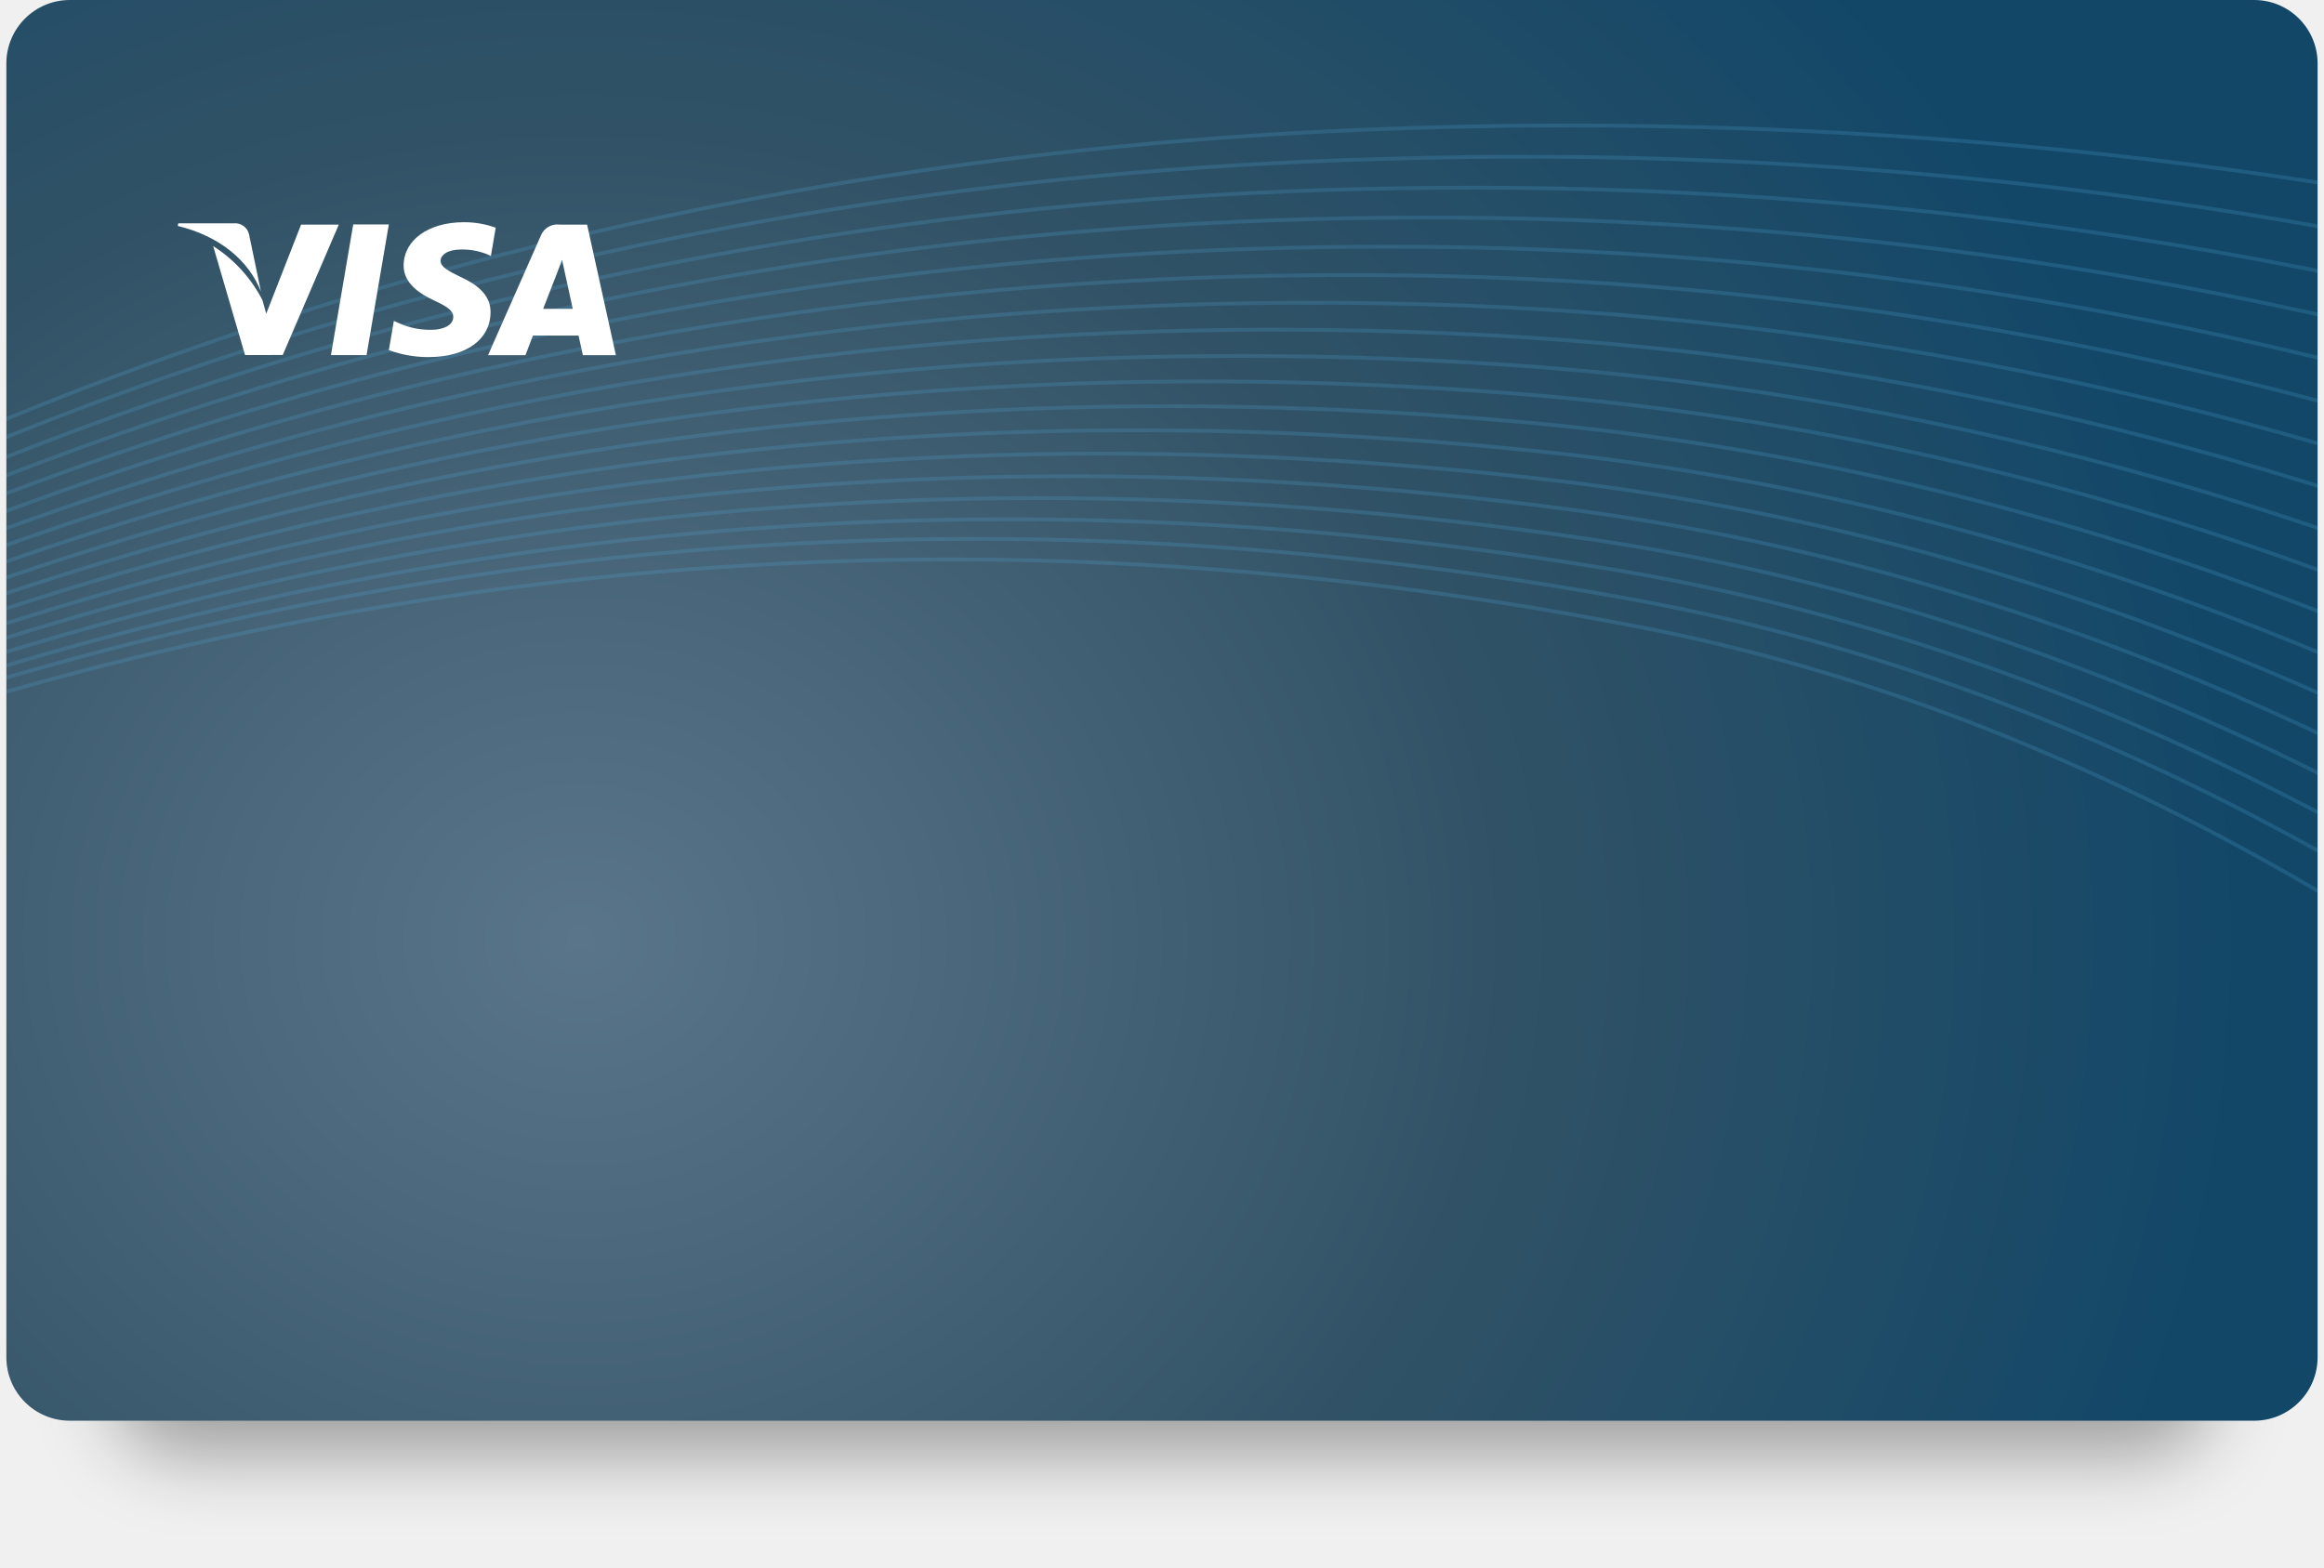
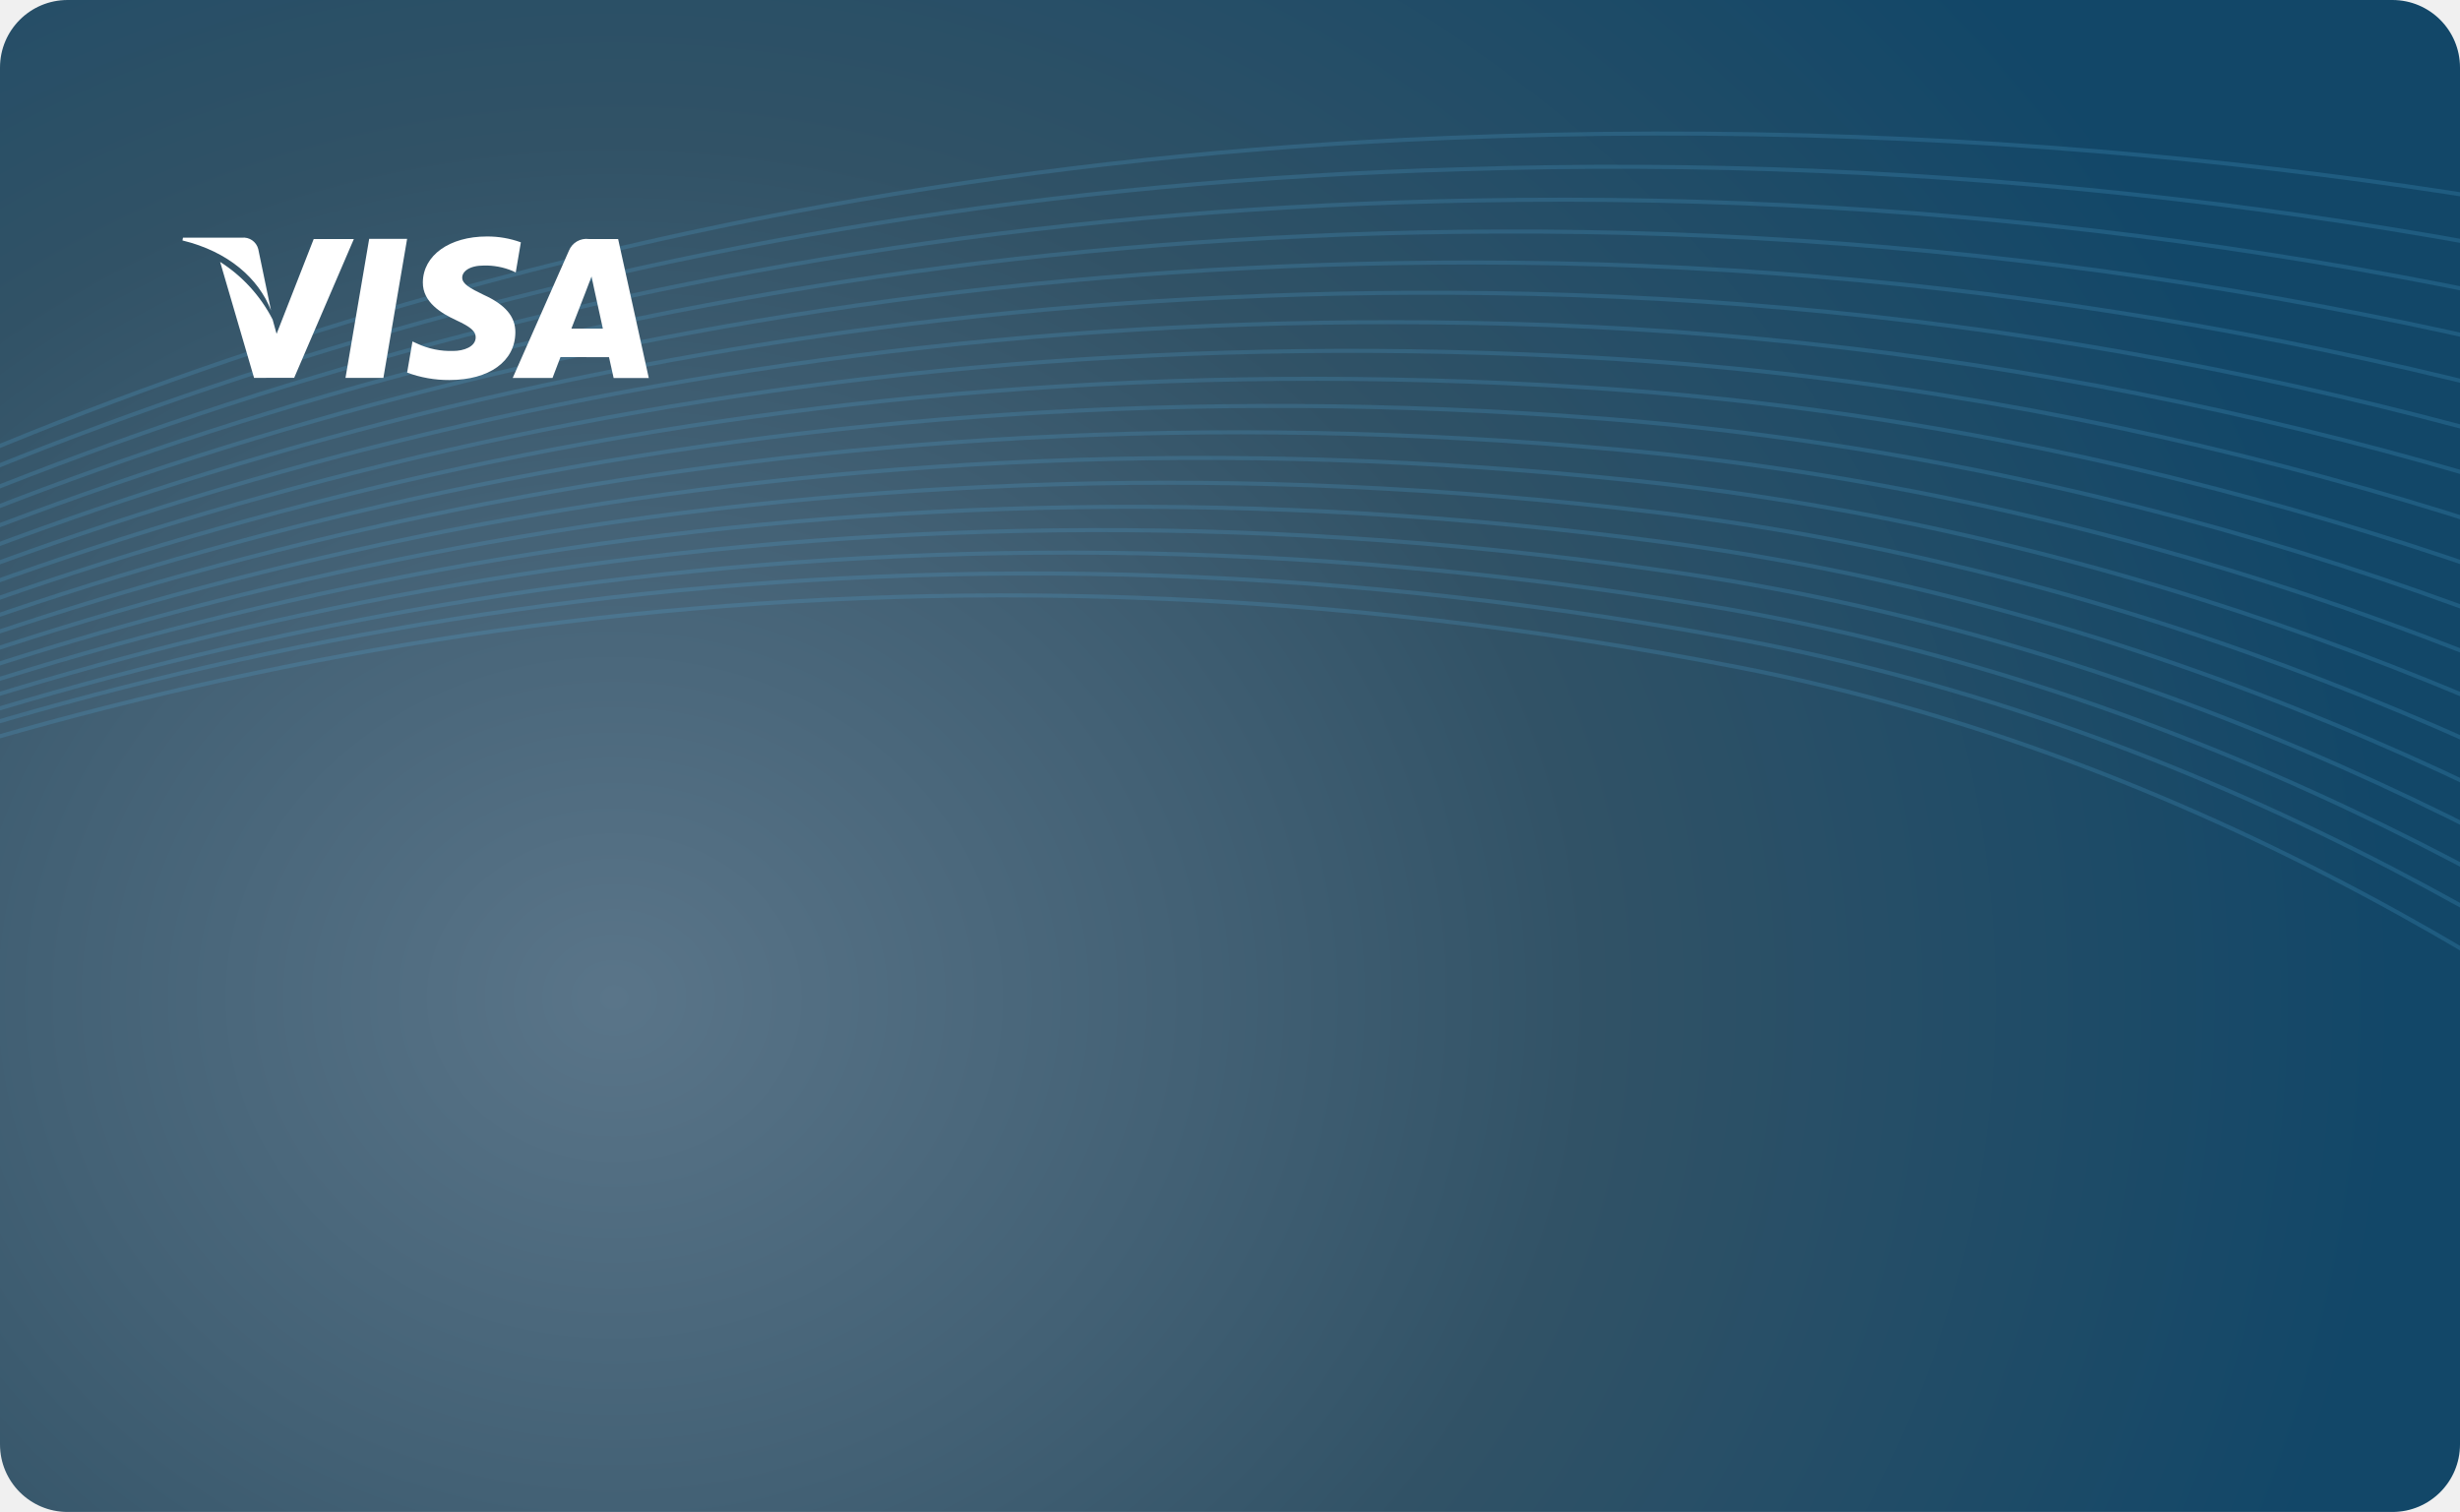
- <svg xmlns="http://www.w3.org/2000/svg" width="366.008" height="246.953" viewBox="0 0 366.008 246.953">
+ <svg xmlns="http://www.w3.org/2000/svg" width="364" height="223.782" viewBox="0 0 364 223.782">
  <defs>
-     <filter id="Rectangle_1" x="0" y="7" width="366.008" height="239.953" filterUnits="userSpaceOnUse">
-       <feOffset dy="6" input="SourceAlpha" />
-       <feGaussianBlur stdDeviation="6" result="blur" />
-       <feFlood flood-opacity="0.349" />
-       <feComposite operator="in" in2="blur" />
-       <feComposite in="SourceGraphic" />
-     </filter>
    <radialGradient id="radial-gradient" cx="0.248" cy="0.661" r="1.189" gradientTransform="translate(0.095 0.081) scale(0.615 0.878)" gradientUnits="objectBoundingBox">
      <stop offset="0" stop-color="#5a7589" />
      <stop offset="0.323" stop-color="#436175" />
      <stop offset="0.549" stop-color="#315266" />
      <stop offset="1" stop-color="#124768" />
    </radialGradient>
    <clipPath id="clip-path">
      <rect id="Rectangle_3" data-name="Rectangle 3" width="364" height="223.782" fill="none" />
    </clipPath>
  </defs>
-   <g id="Group_4" data-name="Group 4" transform="translate(-31 -351.109)">
+   <g id="Group_4" data-name="Group 4" transform="translate(-32 -351.109)">
    <g id="img-credit-card-visa-front" transform="translate(-309 -36.891)">
-       <g transform="matrix(1, 0, 0, 1, 340, 388)" filter="url(#Rectangle_1)">
-         <rect id="Rectangle_1-2" data-name="Rectangle 1" width="330.008" height="203.953" rx="10" transform="translate(18 19)" fill="#fff" />
-       </g>
+       <rect id="Rectangle_1" data-name="Rectangle 1" width="330.008" height="203.953" rx="10" transform="translate(358 407)" fill="#fff" />
      <g id="Group_3" data-name="Group 3" transform="translate(341 388)">
        <rect id="Rectangle_2" data-name="Rectangle 2" width="364" height="223.782" rx="10" fill="url(#radial-gradient)" />
        <g id="Group_2" data-name="Group 2" clip-path="url(#clip-path)">
          <g id="Group_1" data-name="Group 1" transform="translate(-198.203 19.768)" opacity="0.2">
            <path id="Path_1" data-name="Path 1" d="M747.561,411.424c34.661-39.985,167.777-173.27,411.848-183.3,84.534-3.473,155.961,7.008,210.459,20.2" transform="translate(-747.56 -227.457)" fill="none" stroke="#53aee0" stroke-linecap="round" stroke-width="0.6" />
            <path id="Path_2" data-name="Path 2" d="M747.561,410.568c34.994-39.6,170.151-172.6,414.432-179.283a716.519,716.519,0,0,1,207.873,23.9" transform="translate(-747.56 -226.003)" fill="none" stroke="#53aee0" stroke-linecap="round" stroke-width="0.6" />
            <path id="Path_3" data-name="Path 3" d="M747.561,409.77c35.328-39.081,172.545-171.359,417.016-175.3a682.624,682.624,0,0,1,205.288,27.807" transform="translate(-747.56 -224.575)" fill="none" stroke="#53aee0" stroke-linecap="round" stroke-width="0.6" />
            <path id="Path_4" data-name="Path 4" d="M747.561,408.986c35.658-38.655,174.932-170.453,419.6-171.288a647.9,647.9,0,0,1,202.707,31.6" transform="translate(-747.56 -223.194)" fill="none" stroke="#53aee0" stroke-linecap="round" stroke-width="0.6" />
            <path id="Path_5" data-name="Path 5" d="M747.561,408.224c35.985-38.243,177.325-169.58,422.185-167.262a615.96,615.96,0,0,1,200.126,35.379" transform="translate(-747.56 -221.846)" fill="none" stroke="#53aee0" stroke-linecap="round" stroke-width="0.6" />
            <path id="Path_6" data-name="Path 6" d="M747.56,407.488c36.308-37.845,179.723-168.747,424.769-163.229a586.733,586.733,0,0,1,197.537,39.149" transform="translate(-747.56 -220.532)" fill="none" stroke="#53aee0" stroke-linecap="round" stroke-width="0.6" />
            <path id="Path_7" data-name="Path 7" d="M747.561,406.773c36.634-37.466,182.128-167.951,427.353-159.184A559.914,559.914,0,0,1,1369.87,290.5" transform="translate(-747.56 -219.25)" fill="none" stroke="#53aee0" stroke-linecap="round" stroke-width="0.6" />
            <path id="Path_8" data-name="Path 8" d="M747.561,406.083c36.954-37.1,184.537-167.2,429.936-155.132,77.184,3.8,142.5,24.343,192.369,46.657" transform="translate(-747.56 -218.003)" fill="none" stroke="#53aee0" stroke-linecap="round" stroke-width="0.6" />
            <path id="Path_9" data-name="Path 9" d="M747.561,405.417c37.278-36.754,186.959-166.485,432.521-151.068,76.131,4.78,140.578,26.765,189.786,50.4" transform="translate(-747.56 -216.788)" fill="none" stroke="#53aee0" stroke-linecap="round" stroke-width="0.6" />
            <path id="Path_10" data-name="Path 10" d="M747.561,404.778c37.6-36.421,189.386-165.821,435.1-147,75.08,5.752,138.654,29.172,187.2,54.128" transform="translate(-747.56 -215.607)" fill="none" stroke="#53aee0" stroke-linecap="round" stroke-width="0.6" />
            <path id="Path_11" data-name="Path 11" d="M747.561,404.163c37.916-36.105,191.828-165.2,437.689-142.922,74.026,6.708,136.724,31.565,184.613,57.843" transform="translate(-747.56 -214.459)" fill="none" stroke="#53aee0" stroke-linecap="round" stroke-width="0.6" />
            <path id="Path_12" data-name="Path 12" d="M747.561,403.575c38.236-35.808,194.284-164.633,440.273-138.836,72.976,7.652,134.8,33.944,182.031,61.55" transform="translate(-747.56 -213.345)" fill="none" stroke="#53aee0" stroke-linecap="round" stroke-width="0.6" />
            <path id="Path_13" data-name="Path 13" d="M747.561,403.012C786.115,367.491,944.312,238.9,1190.42,268.27c71.926,8.583,132.881,36.311,179.449,65.248" transform="translate(-747.56 -212.265)" fill="none" stroke="#53aee0" stroke-linecap="round" stroke-width="0.6" />
            <path id="Path_14" data-name="Path 14" d="M747.561,402.477C786.431,367.226,946.8,238.829,1193,271.833c70.878,9.5,130.961,38.662,176.866,68.935" transform="translate(-747.56 -211.218)" fill="none" stroke="#53aee0" stroke-linecap="round" stroke-width="0.6" />
            <path id="Path_15" data-name="Path 15" d="M747.561,401.968c39.19-35,201.741-163.238,448.026-126.536,69.831,10.406,129.037,41,174.278,72.6" transform="translate(-747.56 -210.204)" fill="none" stroke="#53aee0" stroke-linecap="round" stroke-width="0.6" />
            <path id="Path_16" data-name="Path 16" d="M747.561,401.486c39.512-34.76,204.268-162.885,450.609-122.424,68.784,11.3,127.117,43.319,171.693,76.263" transform="translate(-747.56 -209.225)" fill="none" stroke="#53aee0" stroke-linecap="round" stroke-width="0.6" />
            <path id="Path_17" data-name="Path 17" d="M747.561,401.054c39.839-34.614,206.878-162.975,453.2-118.288,67.787,12.07,125.2,45.524,169.113,79.839" transform="translate(-747.56 -208.317)" fill="none" stroke="#53aee0" stroke-linecap="round" stroke-width="0.6" />
            <path id="Path_18" data-name="Path 18" d="M747.561,400.606c40.149-34.327,209.388-162.357,455.777-114.183,66.67,13.036,123.293,48.2,166.529,83.8" transform="translate(-747.56 -207.364)" fill="none" stroke="#53aee0" stroke-linecap="round" stroke-width="0.6" />
          </g>
        </g>
      </g>
    </g>
    <g id="symbols" transform="translate(59 369.556)">
      <g id="Group_2-2" data-name="Group 2" transform="translate(24.121 16.909)">
        <g id="Group_1-2" data-name="Group 1">
          <path id="Path_1-2" data-name="Path 1" d="M20.229,16.8,16.722,37.377H22.33L25.84,16.8Z" transform="translate(-16.722 -16.8)" fill="#fff" />
        </g>
      </g>
      <g id="Group_4-2" data-name="Group 4" transform="translate(5.571 16.931)">
        <g id="Group_3-2" data-name="Group 3">
          <path id="Path_2-2" data-name="Path 2" d="M17.71,16.815,12.217,30.849l-.586-2.119A22.018,22.018,0,0,0,3.862,20.2L8.885,37.365l5.934-.01,8.832-20.54Z" transform="translate(-3.862 -16.815)" fill="#fff" />
        </g>
      </g>
      <g id="Group_6" data-name="Group 6" transform="translate(0 16.717)">
        <g id="Group_5" data-name="Group 5">
          <path id="Path_3-2" data-name="Path 3" d="M11.211,18.354a2.256,2.256,0,0,0-2.444-1.672H.072L0,17.091c6.767,1.642,11.251,5.6,13.1,10.353Z" transform="translate(0 -16.666)" fill="#fff" />
        </g>
      </g>
      <g id="Group_8" data-name="Group 8" transform="translate(33.241 16.553)">
        <g id="Group_7" data-name="Group 7">
          <path id="Path_4-2" data-name="Path 4" d="M34.409,20.853a10.354,10.354,0,0,1,4.2.788l.506.238.759-4.46a14.477,14.477,0,0,0-5.024-.865c-5.542,0-9.448,2.791-9.479,6.791-.036,2.956,2.783,4.606,4.912,5.591,2.185,1.01,2.918,1.652,2.908,2.553-.017,1.378-1.743,2.009-3.354,2.009a11.772,11.772,0,0,1-5.281-1.078l-.721-.329L23.044,36.7a17.763,17.763,0,0,0,6.249,1.1c5.9,0,9.727-2.758,9.767-7.032.025-2.338-1.471-4.123-4.713-5.587-1.962-.955-3.162-1.587-3.15-2.553C31.2,21.768,32.212,20.853,34.409,20.853Z" transform="translate(-23.044 -16.553)" fill="#fff" />
        </g>
      </g>
      <g id="Group_10" data-name="Group 10" transform="translate(48.863 16.907)">
        <g id="Group_9" data-name="Group 9">
          <path id="Path_5-2" data-name="Path 5" d="M49.473,16.822H45.146A2.79,2.79,0,0,0,42.2,18.532L33.874,37.389h5.89s.961-2.536,1.179-3.091l7.182.009c.167.721.684,3.083.684,3.083h5.2ZM42.556,30.086c.462-1.181,2.234-5.751,2.234-5.751-.03.056.457-1.19.747-1.965l.378,1.774,1.3,5.942Z" transform="translate(-33.874 -16.799)" fill="#fff" />
        </g>
      </g>
    </g>
  </g>
</svg>
